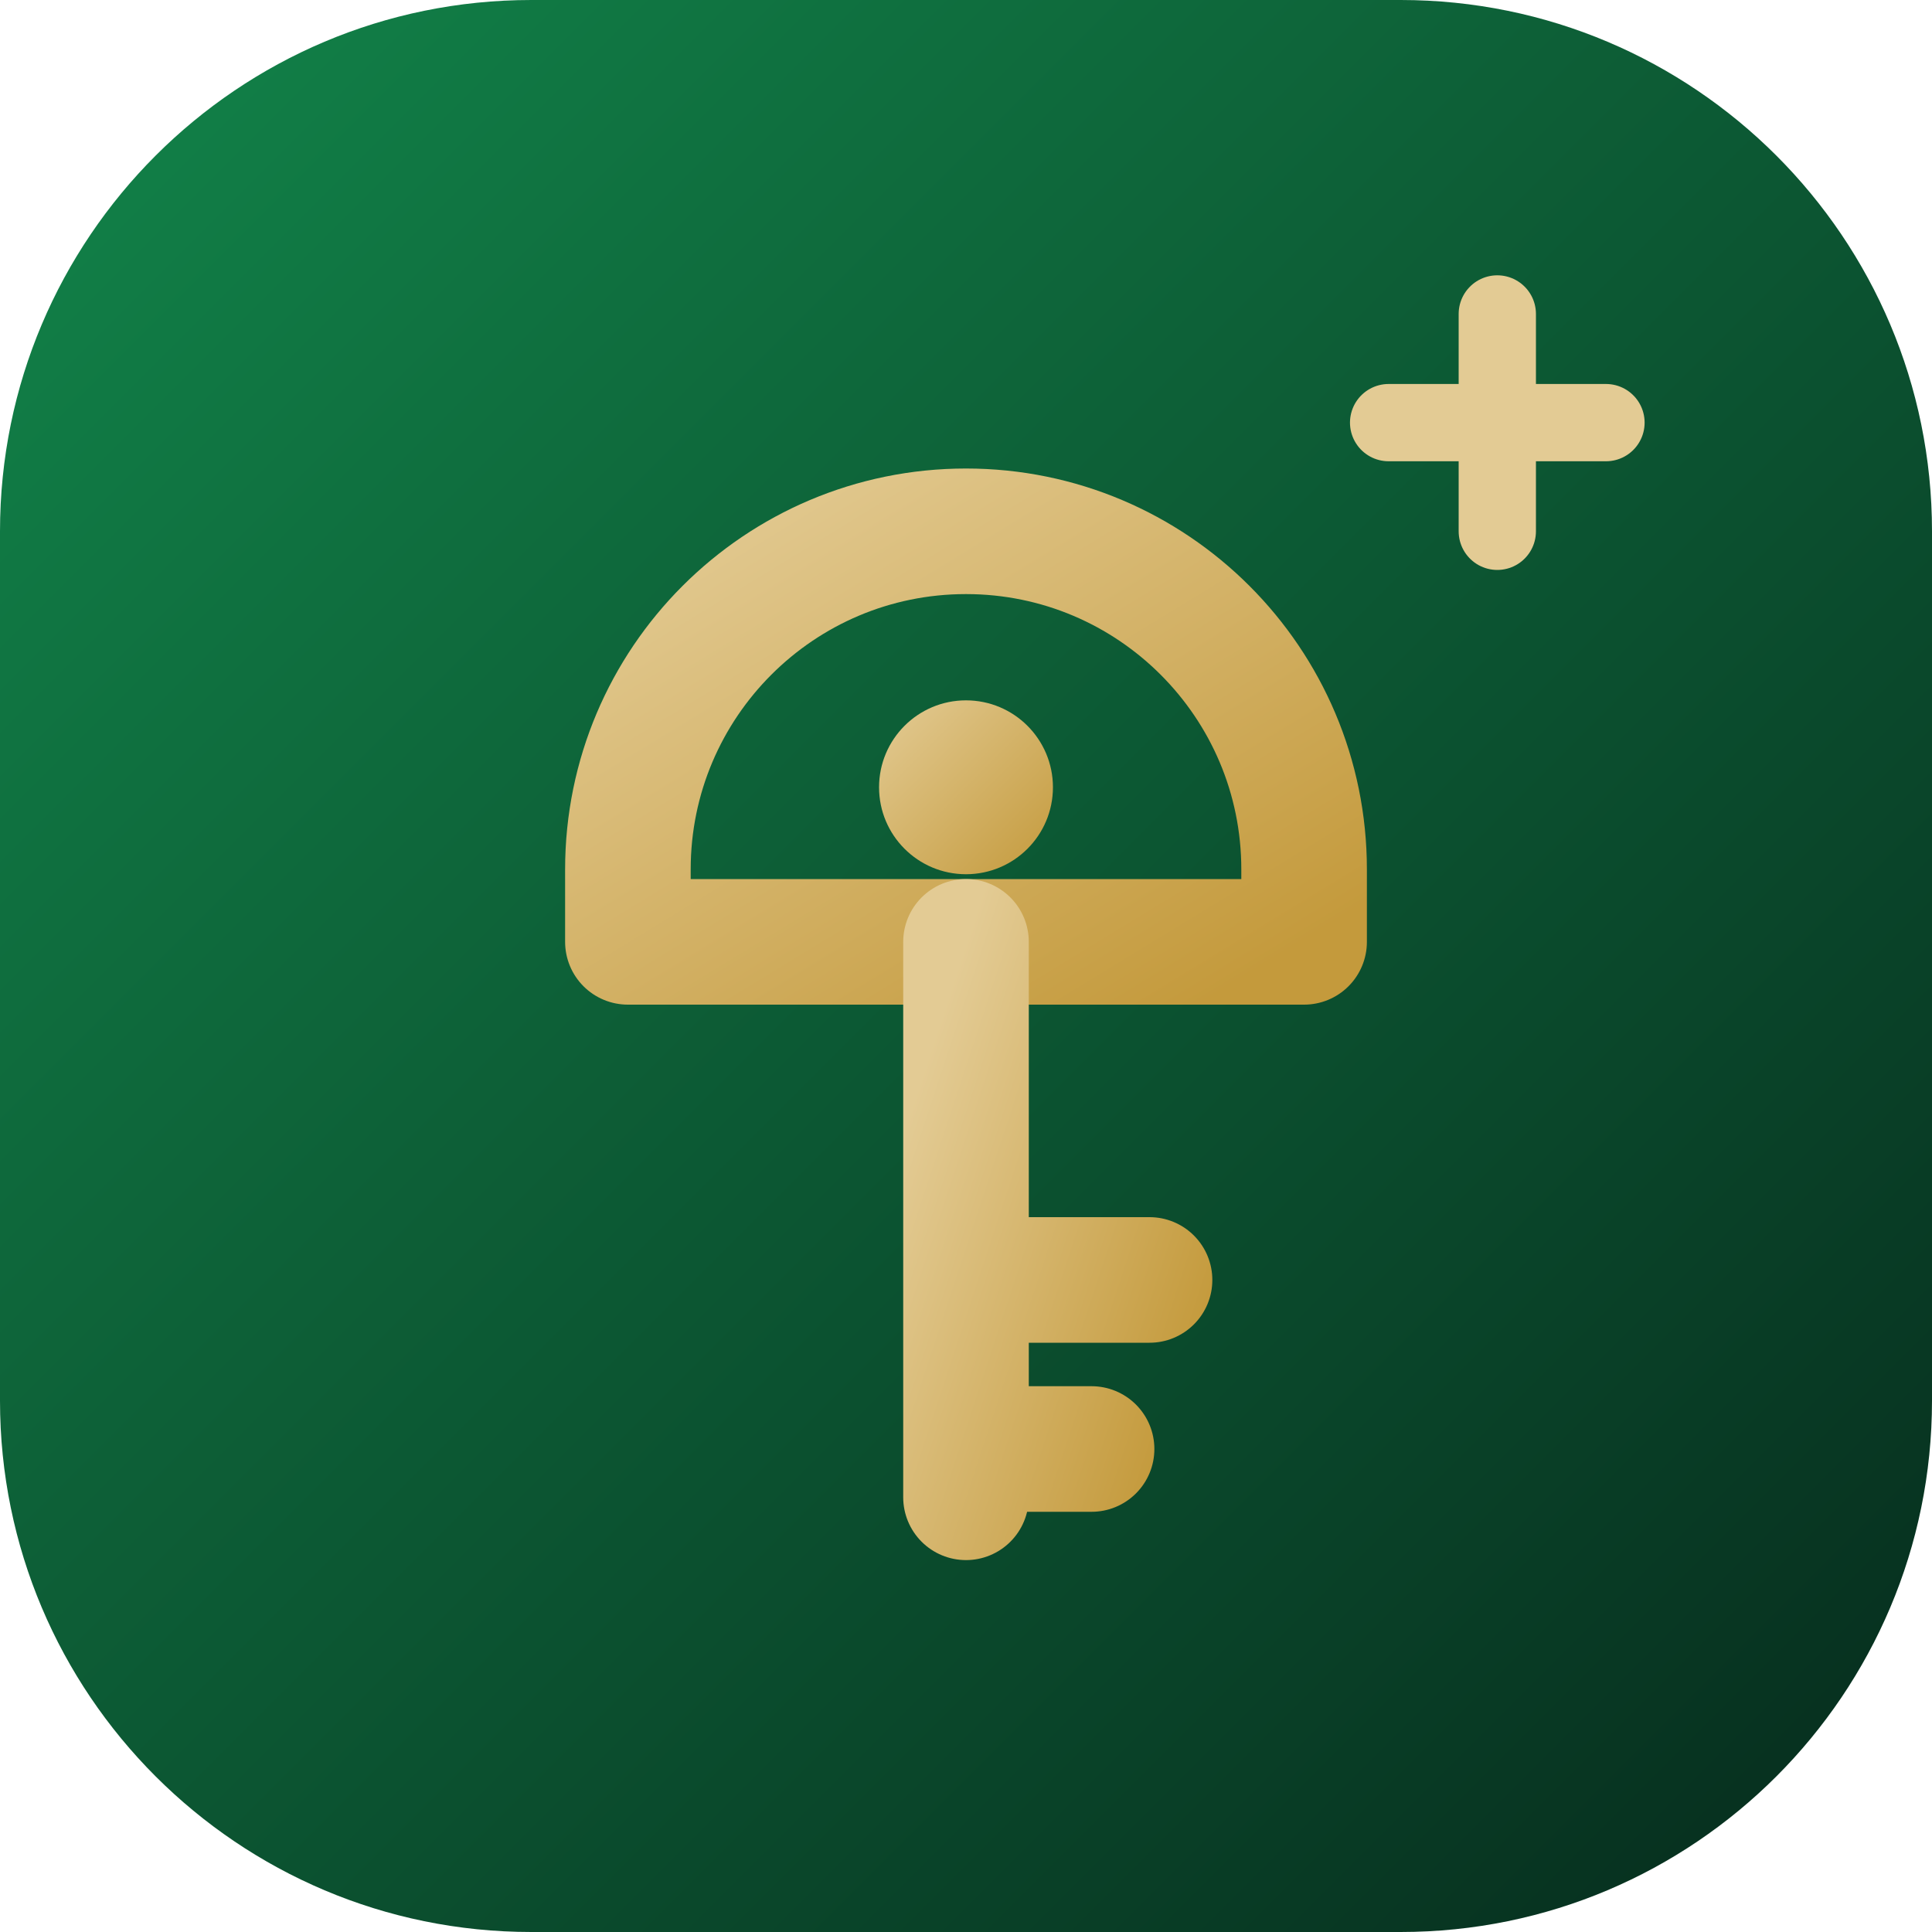
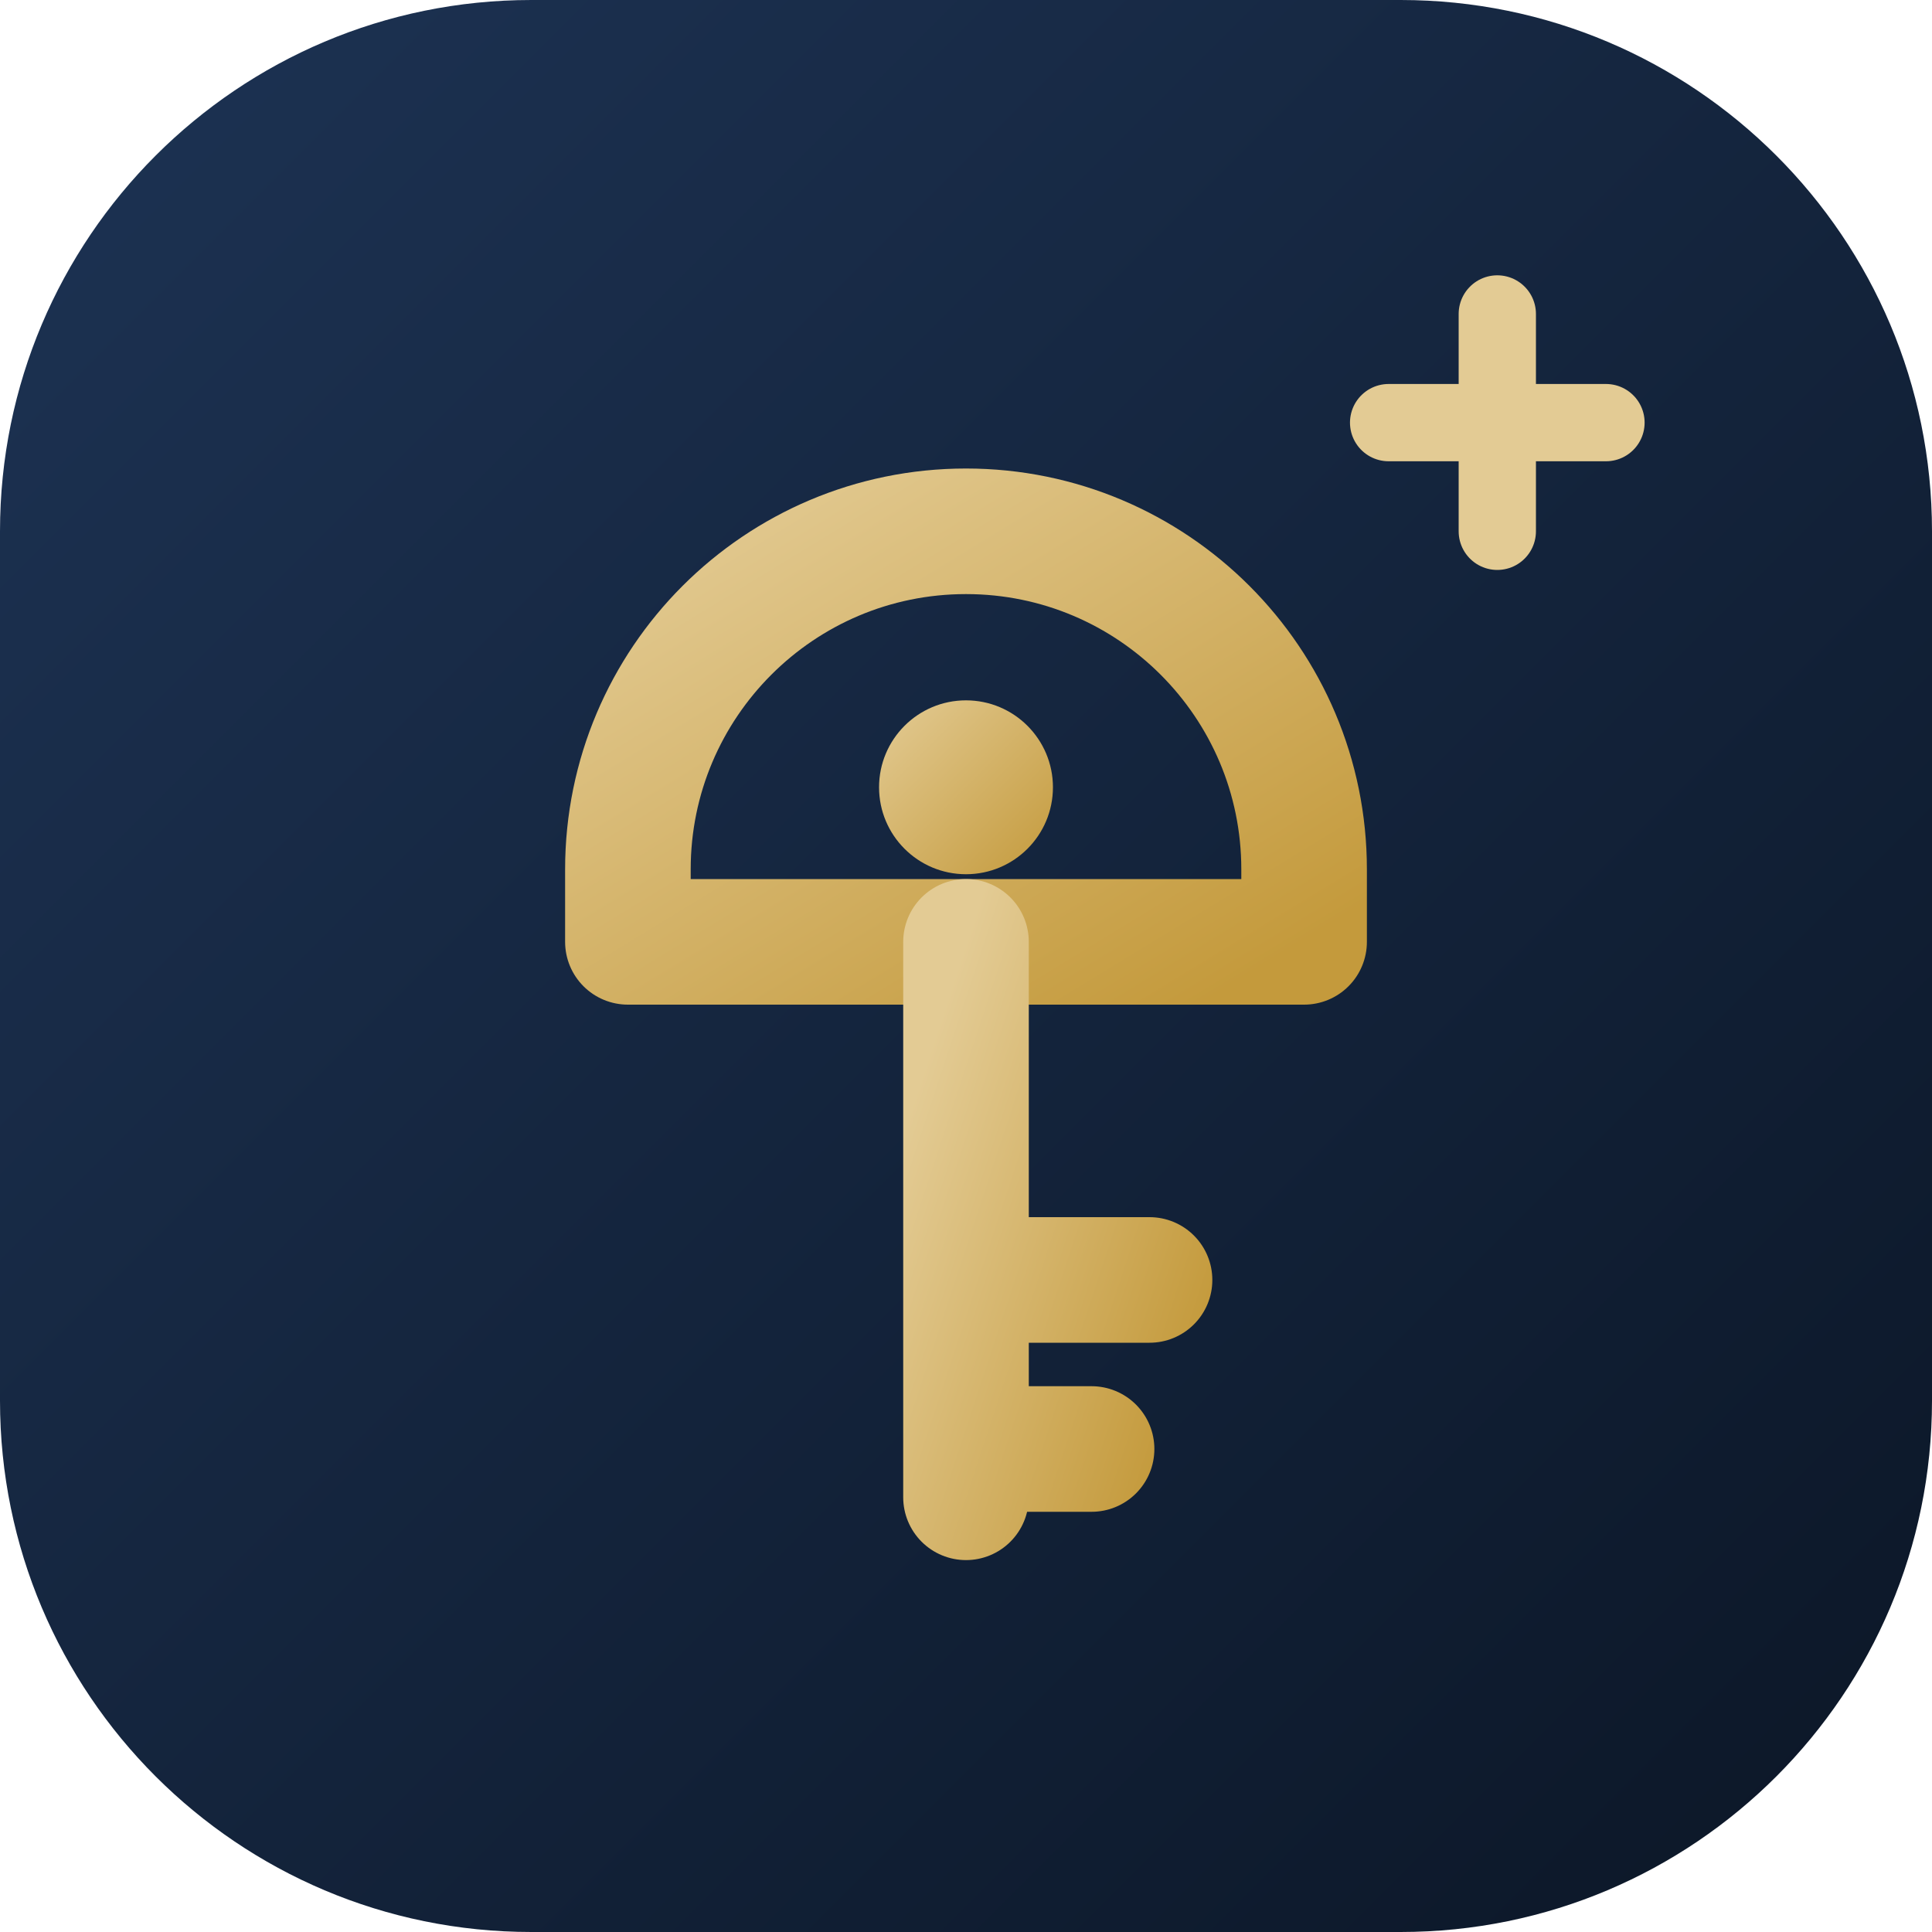
<svg xmlns="http://www.w3.org/2000/svg" viewBox="0 0 40 40">
  <defs>
    <linearGradient id="g" x1="0" y1="0" x2="1" y2="1">
-       <stop offset="0" stop-color="#12854a" />
-       <stop offset="1" stop-color="#062a1c" />
+       <stop offset="0" stop-color="#1d3354" />
+       <stop offset="1" stop-color="#0b1626" />
    </linearGradient>
    <linearGradient id="k" x1="0" y1="0" x2="1" y2="1">
      <stop offset="0" stop-color="#e3cb94" />
      <stop offset="1" stop-color="#c49a3c" />
    </linearGradient>
  </defs>
  <rect width="40" height="40" rx="11" fill="url(#g)" />
  <path d="M13 18a7 7 0 0 1 14 0v1.5H13Z" fill="none" stroke="url(#k)" stroke-width="2.6" stroke-linejoin="round" />
  <circle cx="20" cy="16.3" r="1.8" fill="url(#k)" />
  <path d="M20 19.5V31M20 26.5h3.8M20 30h2.6" stroke="url(#k)" stroke-width="2.6" stroke-linecap="round" />
  <path d="M31 6.5v4.5M28.75 8.75h4.5" stroke="#e3cb94" stroke-width="1.6" stroke-linecap="round" />
</svg>
